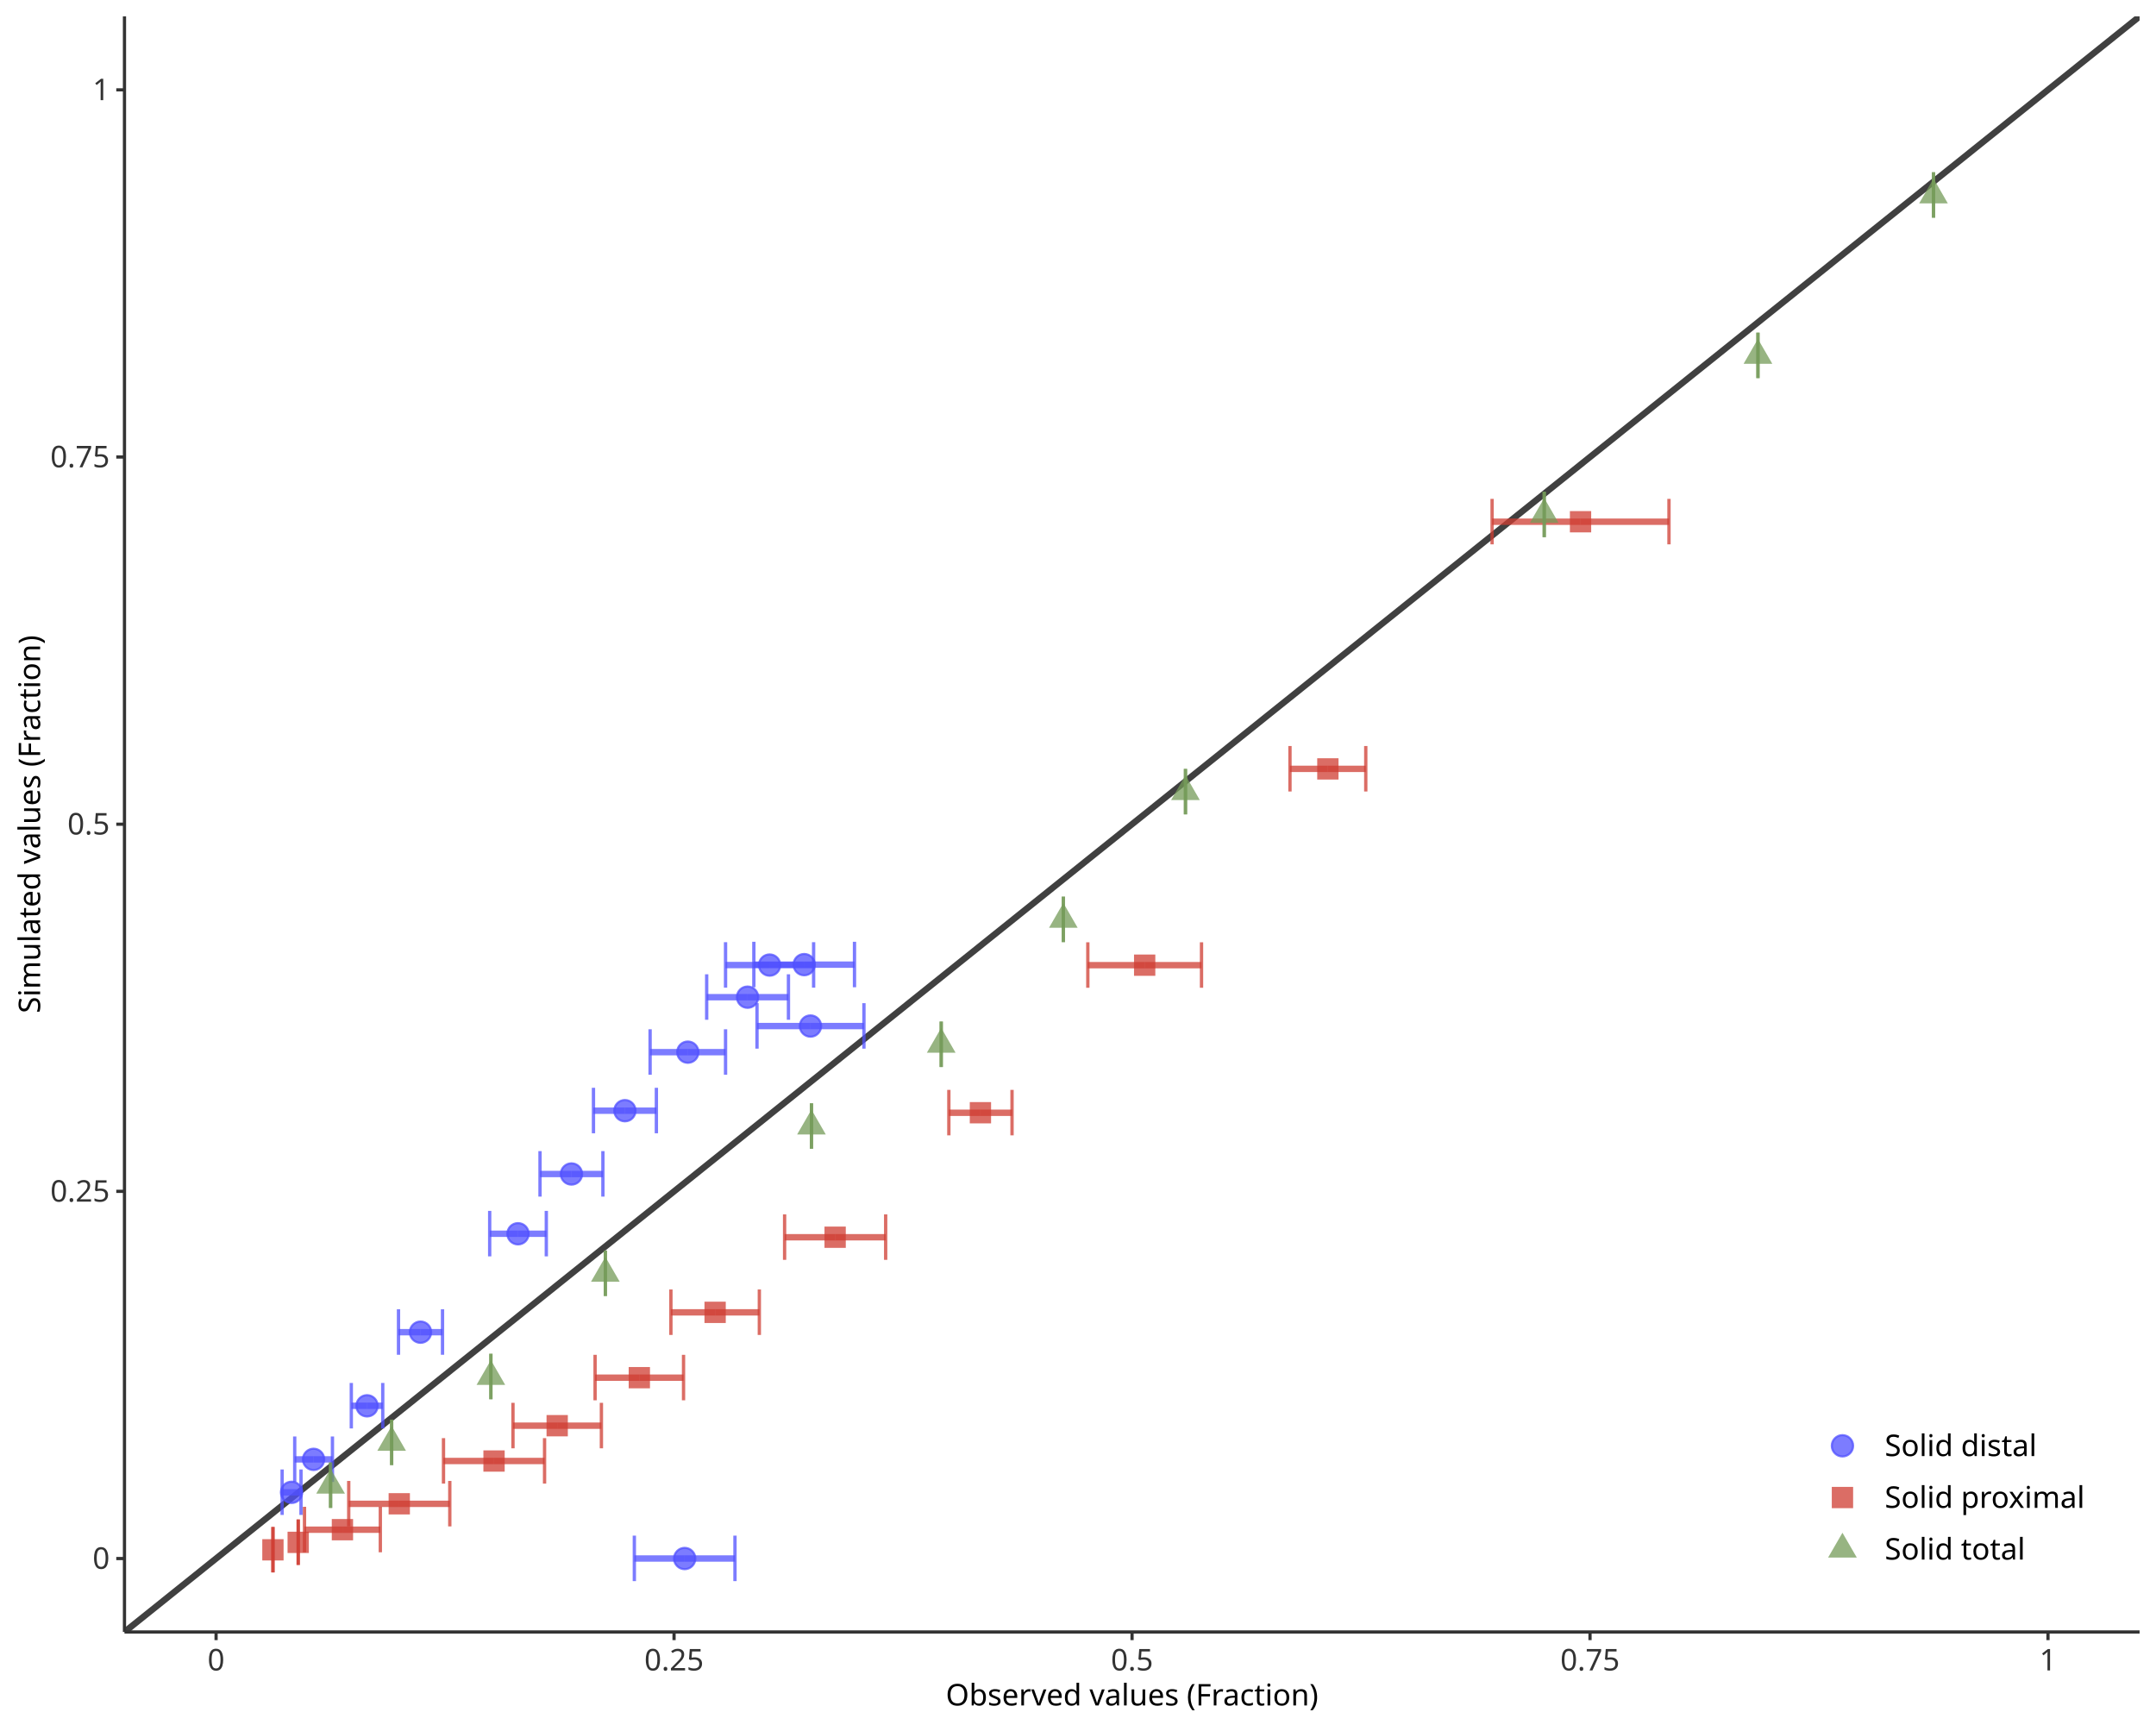
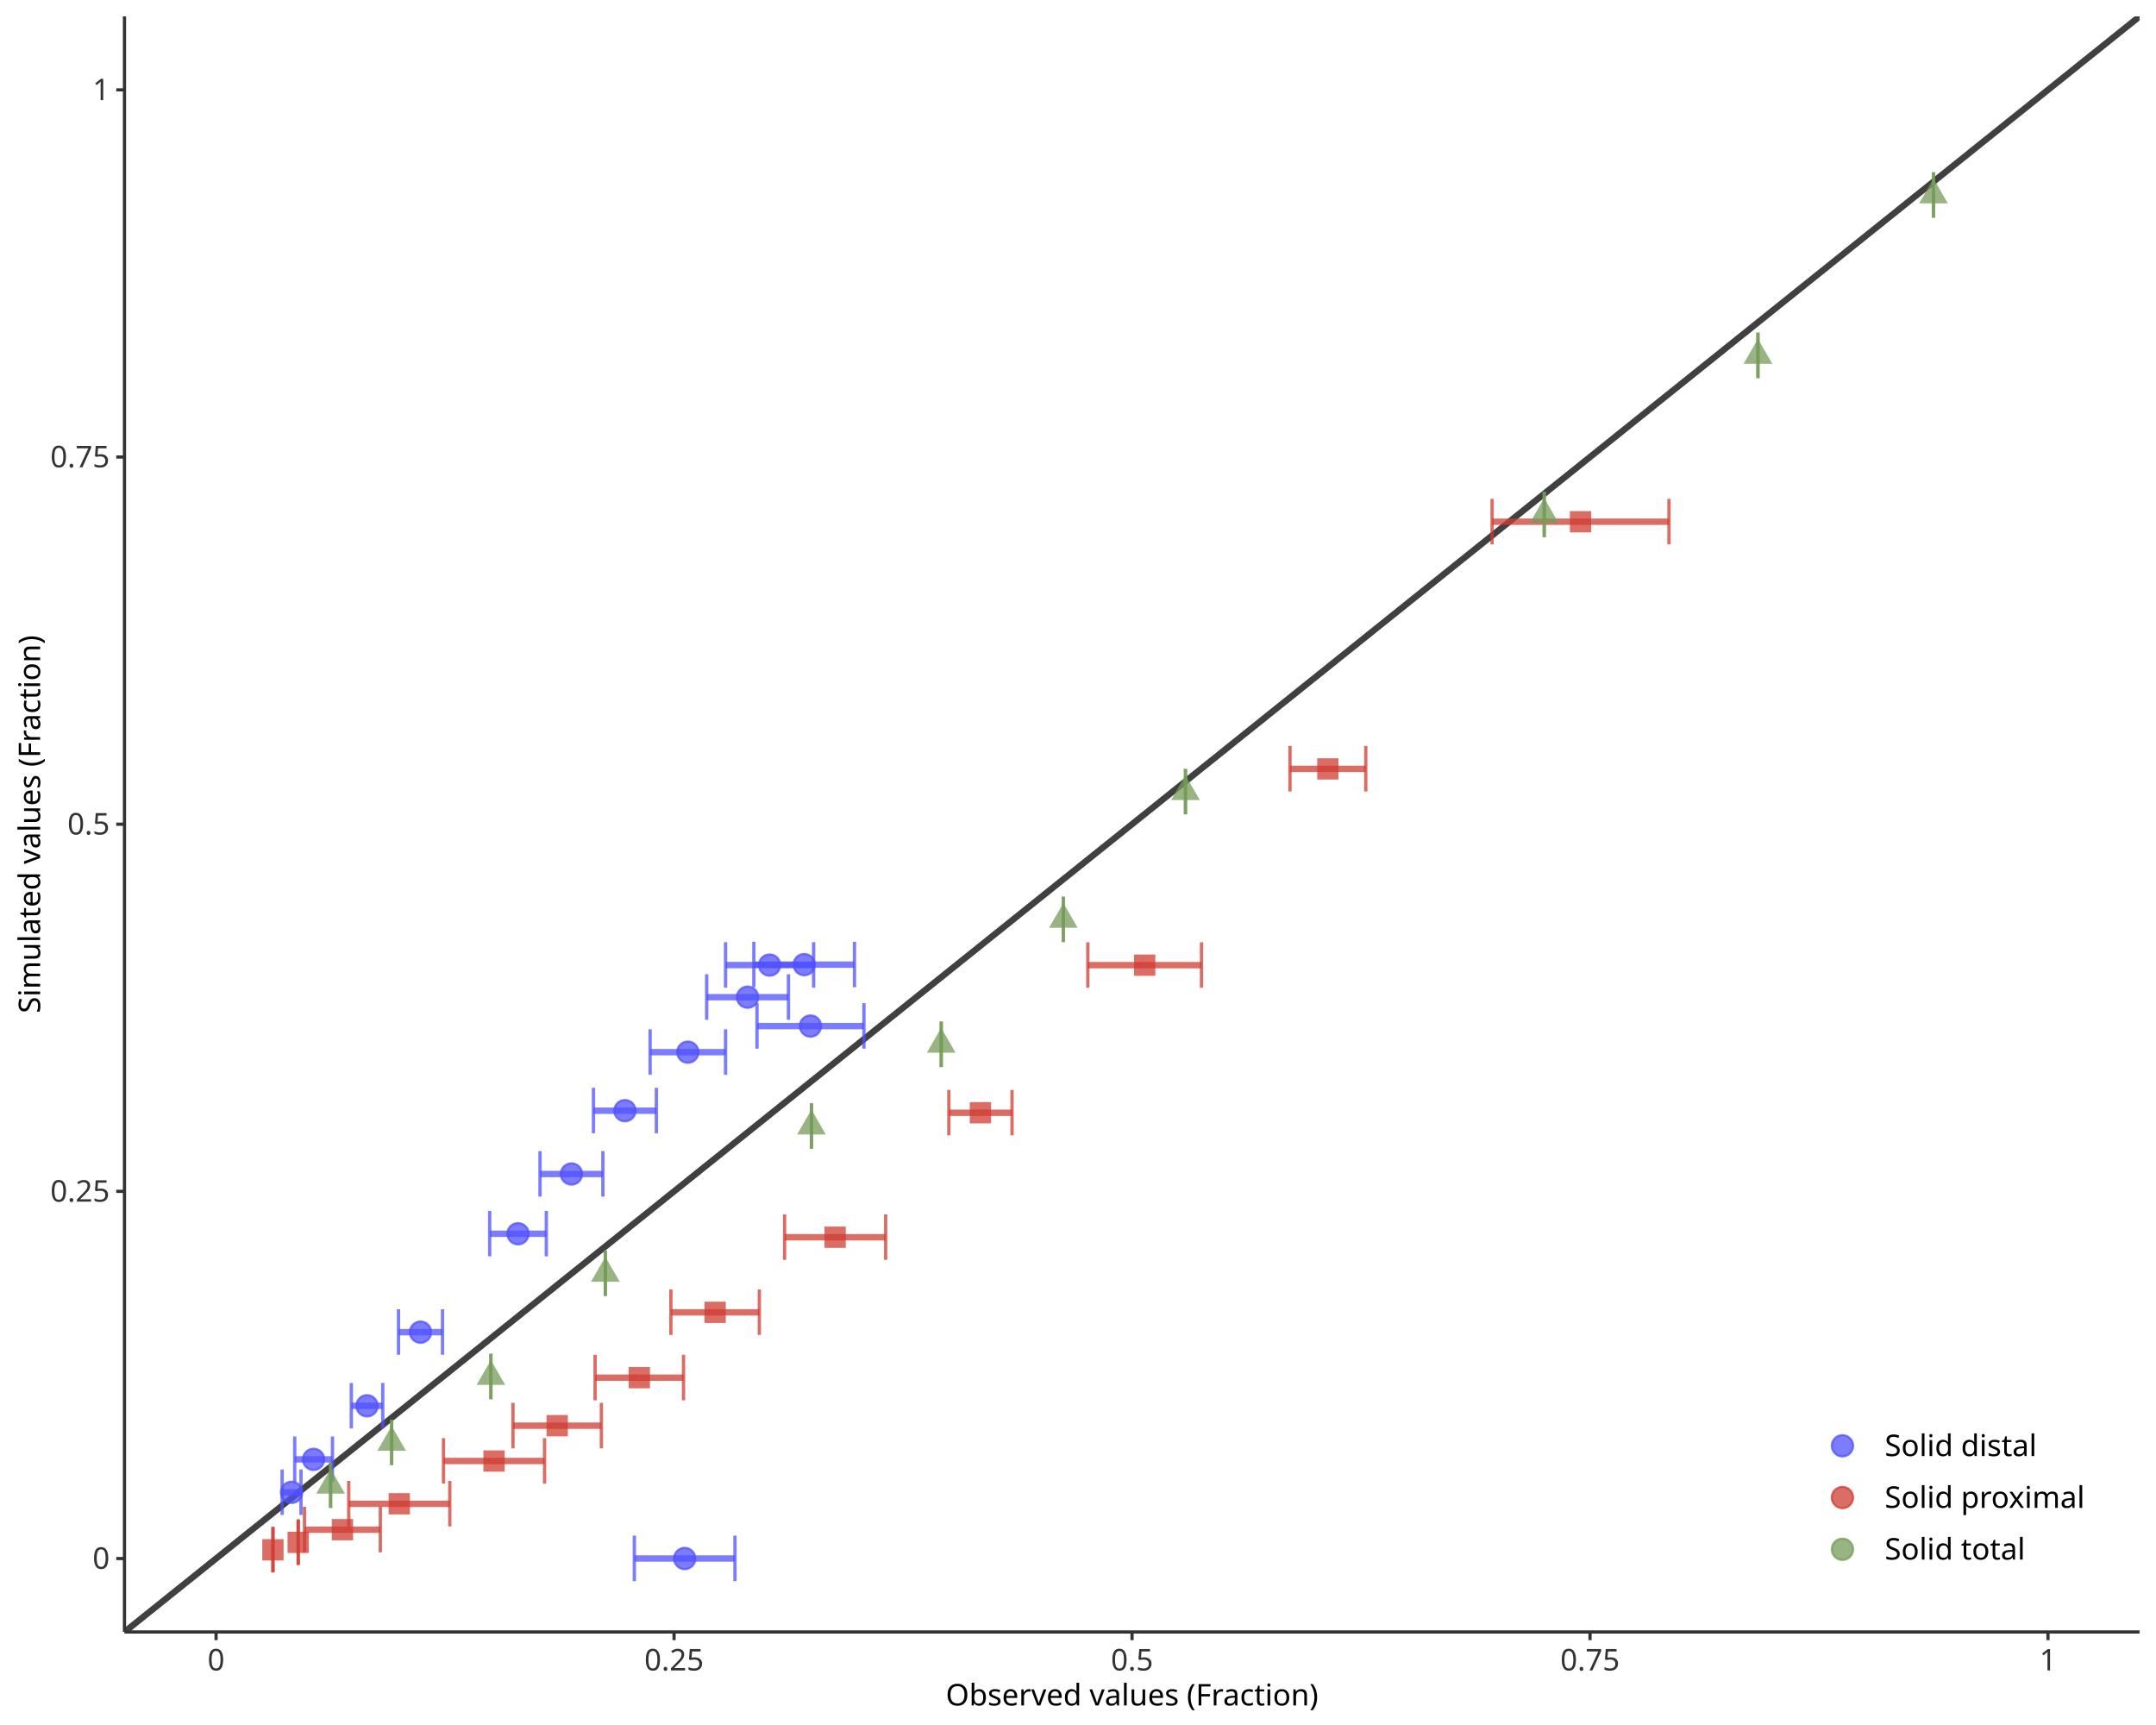
<svg xmlns="http://www.w3.org/2000/svg" class="svglite" data-engine-version="2.0" width="720.00pt" height="576.00pt" viewBox="0 0 720.00 576.00">
  <defs>
    <style type="text/css">
    .svglite line, .svglite polyline, .svglite polygon, .svglite path, .svglite rect, .svglite circle {
      fill: none;
      stroke: #000000;
      stroke-linecap: round;
      stroke-linejoin: round;
      stroke-miterlimit: 10.00;
    }
  </style>
  </defs>
  <rect width="100%" height="100%" style="stroke: none; fill: #FFFFFF;" />
  <defs>
    <clipPath id="cpMC4wMHw3MjAuMDB8MC4wMHw1NzYuMDA=">
      <rect x="0.00" y="0.00" width="720.00" height="576.00" />
    </clipPath>
  </defs>
  <g clip-path="url(#cpMC4wMHw3MjAuMDB8MC4wMHw1NzYuMDA=)">
    <rect x="0.00" y="0.00" width="720.00" height="576.00" style="stroke-width: 1.07; stroke: none; fill: #FFFFFF;" />
  </g>
  <defs>
    <clipPath id="cpNDEuNTd8NzE0LjUyfDUuNDh8NTQ0Ljkz">
      <rect x="41.57" y="5.48" width="672.95" height="539.45" />
    </clipPath>
  </defs>
  <g clip-path="url(#cpNDEuNTd8NzE0LjUyfDUuNDh8NTQ0Ljkz)">
    <rect x="41.57" y="5.48" width="672.95" height="539.45" style="stroke-width: 1.07; stroke: none; fill: #FFFFFF;" />
  </g>
  <g clip-path="url(#cpMC4wMHw3MjAuMDB8MC4wMHw1NzYuMDA=)">
</g>
  <g clip-path="url(#cpNDEuNTd8NzE0LjUyfDUuNDh8NTQ0Ljkz)">
</g>
  <g clip-path="url(#cpMC4wMHw3MjAuMDB8MC4wMHw1NzYuMDA=)">
</g>
  <g clip-path="url(#cpNDEuNTd8NzE0LjUyfDUuNDh8NTQ0Ljkz)">
</g>
  <g clip-path="url(#cpMC4wMHw3MjAuMDB8MC4wMHw1NzYuMDA=)">
</g>
  <g clip-path="url(#cpNDEuNTd8NzE0LjUyfDUuNDh8NTQ0Ljkz)">
</g>
  <g clip-path="url(#cpMC4wMHw3MjAuMDB8MC4wMHw1NzYuMDA=)">
</g>
  <g clip-path="url(#cpNDEuNTd8NzE0LjUyfDUuNDh8NTQ0Ljkz)">
</g>
  <g clip-path="url(#cpMC4wMHw3MjAuMDB8MC4wMHw1NzYuMDA=)">
</g>
  <g clip-path="url(#cpNDEuNTd8NzE0LjUyfDUuNDh8NTQ0Ljkz)">
</g>
  <g clip-path="url(#cpMC4wMHw3MjAuMDB8MC4wMHw1NzYuMDA=)">
</g>
  <g clip-path="url(#cpNDEuNTd8NzE0LjUyfDUuNDh8NTQ0Ljkz)">
</g>
  <g clip-path="url(#cpMC4wMHw3MjAuMDB8MC4wMHw1NzYuMDA=)">
</g>
  <g clip-path="url(#cpNDEuNTd8NzE0LjUyfDUuNDh8NTQ0Ljkz)">
</g>
  <g clip-path="url(#cpMC4wMHw3MjAuMDB8MC4wMHw1NzYuMDA=)">
</g>
  <g clip-path="url(#cpNDEuNTd8NzE0LjUyfDUuNDh8NTQ0Ljkz)">
</g>
  <g clip-path="url(#cpMC4wMHw3MjAuMDB8MC4wMHw1NzYuMDA=)">
</g>
  <g clip-path="url(#cpNDEuNTd8NzE0LjUyfDUuNDh8NTQ0Ljkz)">
</g>
  <g clip-path="url(#cpMC4wMHw3MjAuMDB8MC4wMHw1NzYuMDA=)">
</g>
  <g clip-path="url(#cpNDEuNTd8NzE0LjUyfDUuNDh8NTQ0Ljkz)">
</g>
  <g clip-path="url(#cpMC4wMHw3MjAuMDB8MC4wMHw1NzYuMDA=)">
</g>
  <g clip-path="url(#cpNDEuNTd8NzE0LjUyfDUuNDh8NTQ0Ljkz)">
</g>
  <g clip-path="url(#cpMC4wMHw3MjAuMDB8MC4wMHw1NzYuMDA=)">
</g>
  <g clip-path="url(#cpNDEuNTd8NzE0LjUyfDUuNDh8NTQ0Ljkz)">
</g>
  <g clip-path="url(#cpMC4wMHw3MjAuMDB8MC4wMHw1NzYuMDA=)">
</g>
  <g clip-path="url(#cpNDEuNTd8NzE0LjUyfDUuNDh8NTQ0Ljkz)">
</g>
  <g clip-path="url(#cpMC4wMHw3MjAuMDB8MC4wMHw1NzYuMDA=)">
</g>
  <g clip-path="url(#cpNDEuNTd8NzE0LjUyfDUuNDh8NTQ0Ljkz)">
</g>
  <g clip-path="url(#cpMC4wMHw3MjAuMDB8MC4wMHw1NzYuMDA=)">
</g>
  <g clip-path="url(#cpNDEuNTd8NzE0LjUyfDUuNDh8NTQ0Ljkz)">
</g>
  <g clip-path="url(#cpMC4wMHw3MjAuMDB8MC4wMHw1NzYuMDA=)">
</g>
  <g clip-path="url(#cpNDEuNTd8NzE0LjUyfDUuNDh8NTQ0Ljkz)">
    <line x1="-631.38" y1="1084.39" x2="1387.47" y2="-533.97" style="stroke-width: 2.13; stroke: #000000; stroke-opacity: 0.75; stroke-linecap: butt;" />
    <line x1="211.84" y1="520.41" x2="228.65" y2="520.41" style="stroke-width: 2.13; stroke: #5050FF; stroke-opacity: 0.75; stroke-linecap: butt;" />
    <line x1="252.80" y1="342.61" x2="270.66" y2="342.61" style="stroke-width: 2.13; stroke: #5050FF; stroke-opacity: 0.75; stroke-linecap: butt;" />
    <line x1="251.75" y1="322.10" x2="268.56" y2="322.10" style="stroke-width: 2.13; stroke: #5050FF; stroke-opacity: 0.75; stroke-linecap: butt;" />
    <line x1="242.30" y1="322.25" x2="257.01" y2="322.25" style="stroke-width: 2.13; stroke: #5050FF; stroke-opacity: 0.75; stroke-linecap: butt;" />
    <line x1="236.00" y1="332.97" x2="249.65" y2="332.97" style="stroke-width: 2.13; stroke: #5050FF; stroke-opacity: 0.75; stroke-linecap: butt;" />
    <line x1="217.10" y1="351.33" x2="229.70" y2="351.33" style="stroke-width: 2.13; stroke: #5050FF; stroke-opacity: 0.75; stroke-linecap: butt;" />
    <line x1="198.19" y1="370.87" x2="208.69" y2="370.87" style="stroke-width: 2.13; stroke: #5050FF; stroke-opacity: 0.75; stroke-linecap: butt;" />
    <line x1="180.34" y1="392.01" x2="190.84" y2="392.01" style="stroke-width: 2.13; stroke: #5050FF; stroke-opacity: 0.75; stroke-linecap: butt;" />
    <line x1="163.53" y1="411.97" x2="172.99" y2="411.97" style="stroke-width: 2.13; stroke: #5050FF; stroke-opacity: 0.75; stroke-linecap: butt;" />
    <line x1="133.08" y1="444.83" x2="140.43" y2="444.83" style="stroke-width: 2.13; stroke: #5050FF; stroke-opacity: 0.75; stroke-linecap: butt;" />
    <line x1="117.32" y1="469.42" x2="122.57" y2="469.42" style="stroke-width: 2.13; stroke: #5050FF; stroke-opacity: 0.75; stroke-linecap: butt;" />
    <line x1="98.42" y1="487.30" x2="104.72" y2="487.30" style="stroke-width: 2.13; stroke: #5050FF; stroke-opacity: 0.75; stroke-linecap: butt;" />
    <line x1="94.22" y1="498.31" x2="97.37" y2="498.31" style="stroke-width: 2.13; stroke: #5050FF; stroke-opacity: 0.75; stroke-linecap: butt;" />
    <line x1="498.29" y1="174.21" x2="527.82" y2="174.21" style="stroke-width: 2.13; stroke: #CE3D32; stroke-opacity: 0.75; stroke-linecap: butt;" />
    <line x1="430.79" y1="256.74" x2="443.44" y2="256.74" style="stroke-width: 2.13; stroke: #CE3D32; stroke-opacity: 0.75; stroke-linecap: butt;" />
    <line x1="363.28" y1="322.28" x2="382.27" y2="322.28" style="stroke-width: 2.13; stroke: #CE3D32; stroke-opacity: 0.75; stroke-linecap: butt;" />
    <line x1="316.87" y1="371.56" x2="327.42" y2="371.56" style="stroke-width: 2.13; stroke: #CE3D32; stroke-opacity: 0.75; stroke-linecap: butt;" />
    <line x1="262.02" y1="413.13" x2="278.90" y2="413.13" style="stroke-width: 2.13; stroke: #CE3D32; stroke-opacity: 0.75; stroke-linecap: butt;" />
    <line x1="224.05" y1="438.21" x2="238.82" y2="438.21" style="stroke-width: 2.13; stroke: #CE3D32; stroke-opacity: 0.75; stroke-linecap: butt;" />
    <line x1="198.73" y1="460.03" x2="213.50" y2="460.03" style="stroke-width: 2.13; stroke: #CE3D32; stroke-opacity: 0.75; stroke-linecap: butt;" />
    <line x1="171.31" y1="476.06" x2="186.08" y2="476.06" style="stroke-width: 2.13; stroke: #CE3D32; stroke-opacity: 0.75; stroke-linecap: butt;" />
    <line x1="148.11" y1="487.85" x2="164.98" y2="487.85" style="stroke-width: 2.13; stroke: #CE3D32; stroke-opacity: 0.75; stroke-linecap: butt;" />
    <line x1="116.46" y1="502.14" x2="133.34" y2="502.14" style="stroke-width: 2.13; stroke: #CE3D32; stroke-opacity: 0.75; stroke-linecap: butt;" />
    <line x1="101.69" y1="510.78" x2="114.35" y2="510.78" style="stroke-width: 2.13; stroke: #CE3D32; stroke-opacity: 0.75; stroke-linecap: butt;" />
    <line x1="99.59" y1="515.01" x2="99.59" y2="515.01" style="stroke-width: 2.13; stroke: #CE3D32; stroke-opacity: 0.75; stroke-linecap: butt;" />
    <line x1="91.15" y1="517.51" x2="91.15" y2="517.51" style="stroke-width: 2.13; stroke: #CE3D32; stroke-opacity: 0.75; stroke-linecap: butt;" />
    <line x1="683.93" y1="520.41" x2="683.93" y2="520.41" style="stroke-width: 2.13; stroke: #749B58; stroke-opacity: 0.75; stroke-linecap: butt;" />
    <line x1="645.70" y1="65.15" x2="645.70" y2="65.15" style="stroke-width: 2.13; stroke: #749B58; stroke-opacity: 0.75; stroke-linecap: butt;" />
    <line x1="587.07" y1="118.70" x2="587.07" y2="118.70" style="stroke-width: 2.13; stroke: #749B58; stroke-opacity: 0.75; stroke-linecap: butt;" />
    <line x1="515.70" y1="171.83" x2="515.70" y2="171.83" style="stroke-width: 2.13; stroke: #749B58; stroke-opacity: 0.75; stroke-linecap: butt;" />
    <line x1="395.89" y1="264.38" x2="395.89" y2="264.38" style="stroke-width: 2.13; stroke: #749B58; stroke-opacity: 0.75; stroke-linecap: butt;" />
    <line x1="355.11" y1="307.04" x2="355.11" y2="307.04" style="stroke-width: 2.13; stroke: #749B58; stroke-opacity: 0.75; stroke-linecap: butt;" />
    <line x1="314.32" y1="348.75" x2="314.32" y2="348.75" style="stroke-width: 2.13; stroke: #749B58; stroke-opacity: 0.75; stroke-linecap: butt;" />
    <line x1="270.99" y1="376.04" x2="270.99" y2="376.04" style="stroke-width: 2.13; stroke: #749B58; stroke-opacity: 0.75; stroke-linecap: butt;" />
    <line x1="202.16" y1="425.21" x2="202.16" y2="425.21" style="stroke-width: 2.13; stroke: #749B58; stroke-opacity: 0.75; stroke-linecap: butt;" />
    <line x1="163.93" y1="459.68" x2="163.93" y2="459.68" style="stroke-width: 2.13; stroke: #749B58; stroke-opacity: 0.75; stroke-linecap: butt;" />
    <line x1="130.79" y1="481.67" x2="130.79" y2="481.67" style="stroke-width: 2.13; stroke: #749B58; stroke-opacity: 0.75; stroke-linecap: butt;" />
    <line x1="110.40" y1="495.97" x2="110.40" y2="495.97" style="stroke-width: 2.13; stroke: #749B58; stroke-opacity: 0.75; stroke-linecap: butt;" />
    <line x1="228.65" y1="520.41" x2="245.45" y2="520.41" style="stroke-width: 2.13; stroke: #5050FF; stroke-opacity: 0.75; stroke-linecap: butt;" />
    <line x1="270.66" y1="342.61" x2="288.51" y2="342.61" style="stroke-width: 2.13; stroke: #5050FF; stroke-opacity: 0.75; stroke-linecap: butt;" />
    <line x1="268.56" y1="322.10" x2="285.36" y2="322.10" style="stroke-width: 2.13; stroke: #5050FF; stroke-opacity: 0.75; stroke-linecap: butt;" />
    <line x1="257.01" y1="322.25" x2="271.71" y2="322.25" style="stroke-width: 2.13; stroke: #5050FF; stroke-opacity: 0.75; stroke-linecap: butt;" />
    <line x1="249.65" y1="332.97" x2="263.31" y2="332.97" style="stroke-width: 2.13; stroke: #5050FF; stroke-opacity: 0.75; stroke-linecap: butt;" />
    <line x1="229.70" y1="351.33" x2="242.30" y2="351.33" style="stroke-width: 2.13; stroke: #5050FF; stroke-opacity: 0.75; stroke-linecap: butt;" />
    <line x1="208.69" y1="370.87" x2="219.20" y2="370.87" style="stroke-width: 2.13; stroke: #5050FF; stroke-opacity: 0.75; stroke-linecap: butt;" />
    <line x1="190.84" y1="392.01" x2="201.34" y2="392.01" style="stroke-width: 2.13; stroke: #5050FF; stroke-opacity: 0.75; stroke-linecap: butt;" />
    <line x1="172.99" y1="411.97" x2="182.44" y2="411.97" style="stroke-width: 2.13; stroke: #5050FF; stroke-opacity: 0.75; stroke-linecap: butt;" />
    <line x1="140.43" y1="444.83" x2="147.78" y2="444.83" style="stroke-width: 2.13; stroke: #5050FF; stroke-opacity: 0.75; stroke-linecap: butt;" />
    <line x1="122.57" y1="469.42" x2="127.82" y2="469.42" style="stroke-width: 2.13; stroke: #5050FF; stroke-opacity: 0.75; stroke-linecap: butt;" />
    <line x1="104.72" y1="487.30" x2="111.02" y2="487.30" style="stroke-width: 2.13; stroke: #5050FF; stroke-opacity: 0.75; stroke-linecap: butt;" />
    <line x1="97.37" y1="498.31" x2="100.52" y2="498.31" style="stroke-width: 2.13; stroke: #5050FF; stroke-opacity: 0.75; stroke-linecap: butt;" />
    <line x1="527.82" y1="174.21" x2="557.36" y2="174.21" style="stroke-width: 2.13; stroke: #CE3D32; stroke-opacity: 0.75; stroke-linecap: butt;" />
    <line x1="443.44" y1="256.74" x2="456.10" y2="256.74" style="stroke-width: 2.13; stroke: #CE3D32; stroke-opacity: 0.75; stroke-linecap: butt;" />
    <line x1="382.27" y1="322.28" x2="401.25" y2="322.28" style="stroke-width: 2.13; stroke: #CE3D32; stroke-opacity: 0.75; stroke-linecap: butt;" />
    <line x1="327.42" y1="371.56" x2="337.97" y2="371.56" style="stroke-width: 2.13; stroke: #CE3D32; stroke-opacity: 0.75; stroke-linecap: butt;" />
    <line x1="278.90" y1="413.13" x2="295.77" y2="413.13" style="stroke-width: 2.13; stroke: #CE3D32; stroke-opacity: 0.75; stroke-linecap: butt;" />
    <line x1="238.82" y1="438.21" x2="253.58" y2="438.21" style="stroke-width: 2.13; stroke: #CE3D32; stroke-opacity: 0.75; stroke-linecap: butt;" />
    <line x1="213.50" y1="460.03" x2="228.27" y2="460.03" style="stroke-width: 2.13; stroke: #CE3D32; stroke-opacity: 0.75; stroke-linecap: butt;" />
    <line x1="186.08" y1="476.06" x2="200.84" y2="476.06" style="stroke-width: 2.13; stroke: #CE3D32; stroke-opacity: 0.75; stroke-linecap: butt;" />
    <line x1="164.98" y1="487.85" x2="181.86" y2="487.85" style="stroke-width: 2.13; stroke: #CE3D32; stroke-opacity: 0.75; stroke-linecap: butt;" />
    <line x1="133.34" y1="502.14" x2="150.21" y2="502.14" style="stroke-width: 2.13; stroke: #CE3D32; stroke-opacity: 0.75; stroke-linecap: butt;" />
    <line x1="114.35" y1="510.78" x2="127.01" y2="510.78" style="stroke-width: 2.13; stroke: #CE3D32; stroke-opacity: 0.75; stroke-linecap: butt;" />
    <line x1="99.59" y1="515.01" x2="99.59" y2="515.01" style="stroke-width: 2.13; stroke: #CE3D32; stroke-opacity: 0.75; stroke-linecap: butt;" />
    <line x1="91.15" y1="517.51" x2="91.15" y2="517.51" style="stroke-width: 2.13; stroke: #CE3D32; stroke-opacity: 0.75; stroke-linecap: butt;" />
    <line x1="683.93" y1="520.41" x2="683.93" y2="520.41" style="stroke-width: 2.13; stroke: #749B58; stroke-opacity: 0.75; stroke-linecap: butt;" />
    <line x1="645.70" y1="65.15" x2="645.70" y2="65.15" style="stroke-width: 2.13; stroke: #749B58; stroke-opacity: 0.75; stroke-linecap: butt;" />
    <line x1="587.07" y1="118.70" x2="587.07" y2="118.70" style="stroke-width: 2.13; stroke: #749B58; stroke-opacity: 0.75; stroke-linecap: butt;" />
    <line x1="515.70" y1="171.83" x2="515.70" y2="171.83" style="stroke-width: 2.13; stroke: #749B58; stroke-opacity: 0.75; stroke-linecap: butt;" />
    <line x1="395.89" y1="264.38" x2="395.89" y2="264.38" style="stroke-width: 2.13; stroke: #749B58; stroke-opacity: 0.75; stroke-linecap: butt;" />
    <line x1="355.11" y1="307.04" x2="355.11" y2="307.04" style="stroke-width: 2.13; stroke: #749B58; stroke-opacity: 0.75; stroke-linecap: butt;" />
    <line x1="314.32" y1="348.75" x2="314.32" y2="348.75" style="stroke-width: 2.13; stroke: #749B58; stroke-opacity: 0.75; stroke-linecap: butt;" />
    <line x1="270.99" y1="376.04" x2="270.99" y2="376.04" style="stroke-width: 2.13; stroke: #749B58; stroke-opacity: 0.75; stroke-linecap: butt;" />
    <line x1="202.16" y1="425.21" x2="202.16" y2="425.21" style="stroke-width: 2.13; stroke: #749B58; stroke-opacity: 0.75; stroke-linecap: butt;" />
    <line x1="163.93" y1="459.68" x2="163.93" y2="459.68" style="stroke-width: 2.13; stroke: #749B58; stroke-opacity: 0.75; stroke-linecap: butt;" />
    <line x1="130.79" y1="481.67" x2="130.79" y2="481.67" style="stroke-width: 2.13; stroke: #749B58; stroke-opacity: 0.75; stroke-linecap: butt;" />
    <line x1="110.40" y1="495.97" x2="110.40" y2="495.97" style="stroke-width: 2.13; stroke: #749B58; stroke-opacity: 0.75; stroke-linecap: butt;" />
    <text x="211.84" y="524.30" text-anchor="middle" style="font-size: 15.17px; fill: #5050FF; fill-opacity: 0.75; font-family: sans;" textLength="3.94px" lengthAdjust="spacingAndGlyphs">|</text>
    <text x="252.80" y="346.50" text-anchor="middle" style="font-size: 15.17px; fill: #5050FF; fill-opacity: 0.75; font-family: sans;" textLength="3.94px" lengthAdjust="spacingAndGlyphs">|</text>
    <text x="251.75" y="326.00" text-anchor="middle" style="font-size: 15.17px; fill: #5050FF; fill-opacity: 0.75; font-family: sans;" textLength="3.94px" lengthAdjust="spacingAndGlyphs">|</text>
    <text x="242.30" y="326.14" text-anchor="middle" style="font-size: 15.17px; fill: #5050FF; fill-opacity: 0.75; font-family: sans;" textLength="3.94px" lengthAdjust="spacingAndGlyphs">|</text>
    <text x="236.00" y="336.86" text-anchor="middle" style="font-size: 15.17px; fill: #5050FF; fill-opacity: 0.75; font-family: sans;" textLength="3.94px" lengthAdjust="spacingAndGlyphs">|</text>
    <text x="217.10" y="355.22" text-anchor="middle" style="font-size: 15.17px; fill: #5050FF; fill-opacity: 0.75; font-family: sans;" textLength="3.94px" lengthAdjust="spacingAndGlyphs">|</text>
    <text x="198.19" y="374.76" text-anchor="middle" style="font-size: 15.17px; fill: #5050FF; fill-opacity: 0.75; font-family: sans;" textLength="3.94px" lengthAdjust="spacingAndGlyphs">|</text>
    <text x="180.34" y="395.91" text-anchor="middle" style="font-size: 15.17px; fill: #5050FF; fill-opacity: 0.75; font-family: sans;" textLength="3.94px" lengthAdjust="spacingAndGlyphs">|</text>
    <text x="163.53" y="415.86" text-anchor="middle" style="font-size: 15.17px; fill: #5050FF; fill-opacity: 0.75; font-family: sans;" textLength="3.94px" lengthAdjust="spacingAndGlyphs">|</text>
    <text x="133.08" y="448.72" text-anchor="middle" style="font-size: 15.17px; fill: #5050FF; fill-opacity: 0.75; font-family: sans;" textLength="3.94px" lengthAdjust="spacingAndGlyphs">|</text>
    <text x="117.32" y="473.32" text-anchor="middle" style="font-size: 15.17px; fill: #5050FF; fill-opacity: 0.75; font-family: sans;" textLength="3.94px" lengthAdjust="spacingAndGlyphs">|</text>
    <text x="98.42" y="491.19" text-anchor="middle" style="font-size: 15.17px; fill: #5050FF; fill-opacity: 0.75; font-family: sans;" textLength="3.94px" lengthAdjust="spacingAndGlyphs">|</text>
    <text x="94.22" y="502.20" text-anchor="middle" style="font-size: 15.17px; fill: #5050FF; fill-opacity: 0.75; font-family: sans;" textLength="3.94px" lengthAdjust="spacingAndGlyphs">|</text>
    <text x="498.29" y="178.11" text-anchor="middle" style="font-size: 15.17px; fill: #CE3D32; fill-opacity: 0.75; font-family: sans;" textLength="3.94px" lengthAdjust="spacingAndGlyphs">|</text>
    <text x="430.79" y="260.63" text-anchor="middle" style="font-size: 15.17px; fill: #CE3D32; fill-opacity: 0.75; font-family: sans;" textLength="3.94px" lengthAdjust="spacingAndGlyphs">|</text>
    <text x="363.28" y="326.17" text-anchor="middle" style="font-size: 15.17px; fill: #CE3D32; fill-opacity: 0.75; font-family: sans;" textLength="3.94px" lengthAdjust="spacingAndGlyphs">|</text>
    <text x="316.87" y="375.45" text-anchor="middle" style="font-size: 15.17px; fill: #CE3D32; fill-opacity: 0.75; font-family: sans;" textLength="3.94px" lengthAdjust="spacingAndGlyphs">|</text>
    <text x="262.02" y="417.02" text-anchor="middle" style="font-size: 15.17px; fill: #CE3D32; fill-opacity: 0.75; font-family: sans;" textLength="3.94px" lengthAdjust="spacingAndGlyphs">|</text>
    <text x="224.05" y="442.10" text-anchor="middle" style="font-size: 15.17px; fill: #CE3D32; fill-opacity: 0.75; font-family: sans;" textLength="3.94px" lengthAdjust="spacingAndGlyphs">|</text>
    <text x="198.73" y="463.92" text-anchor="middle" style="font-size: 15.17px; fill: #CE3D32; fill-opacity: 0.75; font-family: sans;" textLength="3.94px" lengthAdjust="spacingAndGlyphs">|</text>
    <text x="171.31" y="479.95" text-anchor="middle" style="font-size: 15.17px; fill: #CE3D32; fill-opacity: 0.75; font-family: sans;" textLength="3.94px" lengthAdjust="spacingAndGlyphs">|</text>
    <text x="148.11" y="491.74" text-anchor="middle" style="font-size: 15.17px; fill: #CE3D32; fill-opacity: 0.75; font-family: sans;" textLength="3.94px" lengthAdjust="spacingAndGlyphs">|</text>
    <text x="116.46" y="506.03" text-anchor="middle" style="font-size: 15.17px; fill: #CE3D32; fill-opacity: 0.75; font-family: sans;" textLength="3.94px" lengthAdjust="spacingAndGlyphs">|</text>
    <text x="101.69" y="514.67" text-anchor="middle" style="font-size: 15.17px; fill: #CE3D32; fill-opacity: 0.75; font-family: sans;" textLength="3.94px" lengthAdjust="spacingAndGlyphs">|</text>
    <text x="99.59" y="518.90" text-anchor="middle" style="font-size: 15.17px; fill: #CE3D32; fill-opacity: 0.75; font-family: sans;" textLength="3.94px" lengthAdjust="spacingAndGlyphs">|</text>
    <text x="91.15" y="521.40" text-anchor="middle" style="font-size: 15.17px; fill: #CE3D32; fill-opacity: 0.75; font-family: sans;" textLength="3.94px" lengthAdjust="spacingAndGlyphs">|</text>
    <text x="683.93" y="524.30" text-anchor="middle" style="font-size: 15.17px; fill: #749B58; fill-opacity: 0.75; font-family: sans;" textLength="3.94px" lengthAdjust="spacingAndGlyphs">|</text>
    <text x="645.70" y="69.04" text-anchor="middle" style="font-size: 15.17px; fill: #749B58; fill-opacity: 0.75; font-family: sans;" textLength="3.94px" lengthAdjust="spacingAndGlyphs">|</text>
    <text x="587.07" y="122.60" text-anchor="middle" style="font-size: 15.17px; fill: #749B58; fill-opacity: 0.75; font-family: sans;" textLength="3.94px" lengthAdjust="spacingAndGlyphs">|</text>
    <text x="515.70" y="175.72" text-anchor="middle" style="font-size: 15.17px; fill: #749B58; fill-opacity: 0.75; font-family: sans;" textLength="3.94px" lengthAdjust="spacingAndGlyphs">|</text>
    <text x="395.89" y="268.27" text-anchor="middle" style="font-size: 15.17px; fill: #749B58; fill-opacity: 0.75; font-family: sans;" textLength="3.94px" lengthAdjust="spacingAndGlyphs">|</text>
    <text x="355.11" y="310.93" text-anchor="middle" style="font-size: 15.17px; fill: #749B58; fill-opacity: 0.75; font-family: sans;" textLength="3.94px" lengthAdjust="spacingAndGlyphs">|</text>
    <text x="314.32" y="352.64" text-anchor="middle" style="font-size: 15.17px; fill: #749B58; fill-opacity: 0.75; font-family: sans;" textLength="3.94px" lengthAdjust="spacingAndGlyphs">|</text>
    <text x="270.99" y="379.93" text-anchor="middle" style="font-size: 15.17px; fill: #749B58; fill-opacity: 0.75; font-family: sans;" textLength="3.94px" lengthAdjust="spacingAndGlyphs">|</text>
    <text x="202.16" y="429.10" text-anchor="middle" style="font-size: 15.17px; fill: #749B58; fill-opacity: 0.75; font-family: sans;" textLength="3.94px" lengthAdjust="spacingAndGlyphs">|</text>
    <text x="163.93" y="463.57" text-anchor="middle" style="font-size: 15.17px; fill: #749B58; fill-opacity: 0.75; font-family: sans;" textLength="3.94px" lengthAdjust="spacingAndGlyphs">|</text>
    <text x="130.79" y="485.56" text-anchor="middle" style="font-size: 15.17px; fill: #749B58; fill-opacity: 0.75; font-family: sans;" textLength="3.94px" lengthAdjust="spacingAndGlyphs">|</text>
    <text x="110.40" y="499.86" text-anchor="middle" style="font-size: 15.17px; fill: #749B58; fill-opacity: 0.75; font-family: sans;" textLength="3.94px" lengthAdjust="spacingAndGlyphs">|</text>
    <text x="245.45" y="524.30" text-anchor="middle" style="font-size: 15.17px; fill: #5050FF; fill-opacity: 0.75; font-family: sans;" textLength="3.94px" lengthAdjust="spacingAndGlyphs">|</text>
    <text x="288.51" y="346.50" text-anchor="middle" style="font-size: 15.17px; fill: #5050FF; fill-opacity: 0.75; font-family: sans;" textLength="3.94px" lengthAdjust="spacingAndGlyphs">|</text>
    <text x="285.36" y="326.00" text-anchor="middle" style="font-size: 15.17px; fill: #5050FF; fill-opacity: 0.75; font-family: sans;" textLength="3.94px" lengthAdjust="spacingAndGlyphs">|</text>
    <text x="271.71" y="326.14" text-anchor="middle" style="font-size: 15.17px; fill: #5050FF; fill-opacity: 0.75; font-family: sans;" textLength="3.94px" lengthAdjust="spacingAndGlyphs">|</text>
    <text x="263.31" y="336.86" text-anchor="middle" style="font-size: 15.17px; fill: #5050FF; fill-opacity: 0.75; font-family: sans;" textLength="3.94px" lengthAdjust="spacingAndGlyphs">|</text>
    <text x="242.30" y="355.22" text-anchor="middle" style="font-size: 15.17px; fill: #5050FF; fill-opacity: 0.75; font-family: sans;" textLength="3.94px" lengthAdjust="spacingAndGlyphs">|</text>
    <text x="219.20" y="374.76" text-anchor="middle" style="font-size: 15.17px; fill: #5050FF; fill-opacity: 0.75; font-family: sans;" textLength="3.94px" lengthAdjust="spacingAndGlyphs">|</text>
    <text x="201.34" y="395.91" text-anchor="middle" style="font-size: 15.17px; fill: #5050FF; fill-opacity: 0.75; font-family: sans;" textLength="3.94px" lengthAdjust="spacingAndGlyphs">|</text>
    <text x="182.44" y="415.86" text-anchor="middle" style="font-size: 15.17px; fill: #5050FF; fill-opacity: 0.75; font-family: sans;" textLength="3.94px" lengthAdjust="spacingAndGlyphs">|</text>
    <text x="147.78" y="448.72" text-anchor="middle" style="font-size: 15.17px; fill: #5050FF; fill-opacity: 0.75; font-family: sans;" textLength="3.94px" lengthAdjust="spacingAndGlyphs">|</text>
    <text x="127.82" y="473.32" text-anchor="middle" style="font-size: 15.17px; fill: #5050FF; fill-opacity: 0.75; font-family: sans;" textLength="3.94px" lengthAdjust="spacingAndGlyphs">|</text>
    <text x="111.02" y="491.19" text-anchor="middle" style="font-size: 15.17px; fill: #5050FF; fill-opacity: 0.75; font-family: sans;" textLength="3.94px" lengthAdjust="spacingAndGlyphs">|</text>
    <text x="100.52" y="502.20" text-anchor="middle" style="font-size: 15.17px; fill: #5050FF; fill-opacity: 0.75; font-family: sans;" textLength="3.94px" lengthAdjust="spacingAndGlyphs">|</text>
    <text x="557.36" y="178.11" text-anchor="middle" style="font-size: 15.17px; fill: #CE3D32; fill-opacity: 0.75; font-family: sans;" textLength="3.94px" lengthAdjust="spacingAndGlyphs">|</text>
    <text x="456.10" y="260.63" text-anchor="middle" style="font-size: 15.17px; fill: #CE3D32; fill-opacity: 0.75; font-family: sans;" textLength="3.94px" lengthAdjust="spacingAndGlyphs">|</text>
    <text x="401.25" y="326.17" text-anchor="middle" style="font-size: 15.17px; fill: #CE3D32; fill-opacity: 0.75; font-family: sans;" textLength="3.94px" lengthAdjust="spacingAndGlyphs">|</text>
    <text x="337.97" y="375.45" text-anchor="middle" style="font-size: 15.17px; fill: #CE3D32; fill-opacity: 0.75; font-family: sans;" textLength="3.94px" lengthAdjust="spacingAndGlyphs">|</text>
    <text x="295.77" y="417.02" text-anchor="middle" style="font-size: 15.17px; fill: #CE3D32; fill-opacity: 0.75; font-family: sans;" textLength="3.94px" lengthAdjust="spacingAndGlyphs">|</text>
    <text x="253.58" y="442.10" text-anchor="middle" style="font-size: 15.17px; fill: #CE3D32; fill-opacity: 0.75; font-family: sans;" textLength="3.94px" lengthAdjust="spacingAndGlyphs">|</text>
    <text x="228.27" y="463.92" text-anchor="middle" style="font-size: 15.17px; fill: #CE3D32; fill-opacity: 0.75; font-family: sans;" textLength="3.94px" lengthAdjust="spacingAndGlyphs">|</text>
    <text x="200.84" y="479.95" text-anchor="middle" style="font-size: 15.17px; fill: #CE3D32; fill-opacity: 0.75; font-family: sans;" textLength="3.94px" lengthAdjust="spacingAndGlyphs">|</text>
    <text x="181.86" y="491.74" text-anchor="middle" style="font-size: 15.17px; fill: #CE3D32; fill-opacity: 0.75; font-family: sans;" textLength="3.94px" lengthAdjust="spacingAndGlyphs">|</text>
    <text x="150.21" y="506.03" text-anchor="middle" style="font-size: 15.17px; fill: #CE3D32; fill-opacity: 0.75; font-family: sans;" textLength="3.94px" lengthAdjust="spacingAndGlyphs">|</text>
    <text x="127.01" y="514.67" text-anchor="middle" style="font-size: 15.17px; fill: #CE3D32; fill-opacity: 0.75; font-family: sans;" textLength="3.94px" lengthAdjust="spacingAndGlyphs">|</text>
    <text x="99.59" y="518.90" text-anchor="middle" style="font-size: 15.17px; fill: #CE3D32; fill-opacity: 0.75; font-family: sans;" textLength="3.94px" lengthAdjust="spacingAndGlyphs">|</text>
    <text x="91.15" y="521.40" text-anchor="middle" style="font-size: 15.17px; fill: #CE3D32; fill-opacity: 0.75; font-family: sans;" textLength="3.94px" lengthAdjust="spacingAndGlyphs">|</text>
    <text x="683.93" y="524.30" text-anchor="middle" style="font-size: 15.17px; fill: #749B58; fill-opacity: 0.75; font-family: sans;" textLength="3.94px" lengthAdjust="spacingAndGlyphs">|</text>
    <text x="645.70" y="69.04" text-anchor="middle" style="font-size: 15.17px; fill: #749B58; fill-opacity: 0.75; font-family: sans;" textLength="3.94px" lengthAdjust="spacingAndGlyphs">|</text>
    <text x="587.07" y="122.60" text-anchor="middle" style="font-size: 15.17px; fill: #749B58; fill-opacity: 0.75; font-family: sans;" textLength="3.94px" lengthAdjust="spacingAndGlyphs">|</text>
    <text x="515.70" y="175.72" text-anchor="middle" style="font-size: 15.17px; fill: #749B58; fill-opacity: 0.75; font-family: sans;" textLength="3.94px" lengthAdjust="spacingAndGlyphs">|</text>
    <text x="395.89" y="268.27" text-anchor="middle" style="font-size: 15.17px; fill: #749B58; fill-opacity: 0.75; font-family: sans;" textLength="3.94px" lengthAdjust="spacingAndGlyphs">|</text>
    <text x="355.11" y="310.93" text-anchor="middle" style="font-size: 15.17px; fill: #749B58; fill-opacity: 0.75; font-family: sans;" textLength="3.94px" lengthAdjust="spacingAndGlyphs">|</text>
    <text x="314.32" y="352.64" text-anchor="middle" style="font-size: 15.17px; fill: #749B58; fill-opacity: 0.75; font-family: sans;" textLength="3.94px" lengthAdjust="spacingAndGlyphs">|</text>
    <text x="270.99" y="379.93" text-anchor="middle" style="font-size: 15.17px; fill: #749B58; fill-opacity: 0.75; font-family: sans;" textLength="3.94px" lengthAdjust="spacingAndGlyphs">|</text>
    <text x="202.16" y="429.10" text-anchor="middle" style="font-size: 15.17px; fill: #749B58; fill-opacity: 0.75; font-family: sans;" textLength="3.94px" lengthAdjust="spacingAndGlyphs">|</text>
    <text x="163.93" y="463.57" text-anchor="middle" style="font-size: 15.17px; fill: #749B58; fill-opacity: 0.75; font-family: sans;" textLength="3.94px" lengthAdjust="spacingAndGlyphs">|</text>
    <text x="130.79" y="485.56" text-anchor="middle" style="font-size: 15.17px; fill: #749B58; fill-opacity: 0.75; font-family: sans;" textLength="3.94px" lengthAdjust="spacingAndGlyphs">|</text>
    <text x="110.40" y="499.86" text-anchor="middle" style="font-size: 15.17px; fill: #749B58; fill-opacity: 0.75; font-family: sans;" textLength="3.94px" lengthAdjust="spacingAndGlyphs">|</text>
    <circle cx="228.65" cy="520.41" r="3.56" style="stroke-width: 0.71; stroke: #5050FF; stroke-opacity: 0.75; fill: #5050FF; fill-opacity: 0.75;" />
    <circle cx="270.66" cy="342.61" r="3.56" style="stroke-width: 0.71; stroke: #5050FF; stroke-opacity: 0.75; fill: #5050FF; fill-opacity: 0.75;" />
    <circle cx="268.56" cy="322.10" r="3.56" style="stroke-width: 0.71; stroke: #5050FF; stroke-opacity: 0.75; fill: #5050FF; fill-opacity: 0.75;" />
    <circle cx="257.01" cy="322.25" r="3.56" style="stroke-width: 0.71; stroke: #5050FF; stroke-opacity: 0.75; fill: #5050FF; fill-opacity: 0.75;" />
    <circle cx="249.65" cy="332.97" r="3.56" style="stroke-width: 0.71; stroke: #5050FF; stroke-opacity: 0.75; fill: #5050FF; fill-opacity: 0.75;" />
    <circle cx="229.70" cy="351.33" r="3.56" style="stroke-width: 0.71; stroke: #5050FF; stroke-opacity: 0.75; fill: #5050FF; fill-opacity: 0.75;" />
    <circle cx="208.69" cy="370.87" r="3.56" style="stroke-width: 0.71; stroke: #5050FF; stroke-opacity: 0.75; fill: #5050FF; fill-opacity: 0.75;" />
    <circle cx="190.84" cy="392.01" r="3.56" style="stroke-width: 0.71; stroke: #5050FF; stroke-opacity: 0.75; fill: #5050FF; fill-opacity: 0.75;" />
    <circle cx="172.99" cy="411.97" r="3.56" style="stroke-width: 0.71; stroke: #5050FF; stroke-opacity: 0.75; fill: #5050FF; fill-opacity: 0.75;" />
    <circle cx="140.43" cy="444.83" r="3.56" style="stroke-width: 0.71; stroke: #5050FF; stroke-opacity: 0.75; fill: #5050FF; fill-opacity: 0.75;" />
    <circle cx="122.57" cy="469.42" r="3.56" style="stroke-width: 0.71; stroke: #5050FF; stroke-opacity: 0.75; fill: #5050FF; fill-opacity: 0.75;" />
    <circle cx="104.72" cy="487.30" r="3.56" style="stroke-width: 0.71; stroke: #5050FF; stroke-opacity: 0.75; fill: #5050FF; fill-opacity: 0.75;" />
    <circle cx="97.37" cy="498.31" r="3.56" style="stroke-width: 0.71; stroke: #5050FF; stroke-opacity: 0.75; fill: #5050FF; fill-opacity: 0.75;" />
    <polygon points="524.27,177.77 531.38,177.77 531.38,170.66 524.27,170.66 " style="stroke-width: 0.71; stroke: none; fill: #CE3D32; fill-opacity: 0.75;" />
    <polygon points="439.89,260.30 447.00,260.30 447.00,253.19 439.89,253.19 " style="stroke-width: 0.71; stroke: none; fill: #CE3D32; fill-opacity: 0.75;" />
    <polygon points="378.71,325.84 385.82,325.84 385.82,318.73 378.71,318.73 " style="stroke-width: 0.71; stroke: none; fill: #CE3D32; fill-opacity: 0.75;" />
    <polygon points="323.86,375.11 330.97,375.11 330.97,368.00 323.86,368.00 " style="stroke-width: 0.71; stroke: none; fill: #CE3D32; fill-opacity: 0.75;" />
    <polygon points="275.34,416.68 282.45,416.68 282.45,409.57 275.34,409.57 " style="stroke-width: 0.71; stroke: none; fill: #CE3D32; fill-opacity: 0.75;" />
    <polygon points="235.26,441.77 242.37,441.77 242.37,434.65 235.26,434.65 " style="stroke-width: 0.71; stroke: none; fill: #CE3D32; fill-opacity: 0.75;" />
    <polygon points="209.95,463.58 217.06,463.58 217.06,456.47 209.95,456.47 " style="stroke-width: 0.71; stroke: none; fill: #CE3D32; fill-opacity: 0.75;" />
    <polygon points="182.52,479.62 189.63,479.62 189.63,472.50 182.52,472.50 " style="stroke-width: 0.71; stroke: none; fill: #CE3D32; fill-opacity: 0.75;" />
    <polygon points="161.43,491.41 168.54,491.41 168.54,484.30 161.43,484.30 " style="stroke-width: 0.71; stroke: none; fill: #CE3D32; fill-opacity: 0.75;" />
    <polygon points="129.78,505.69 136.89,505.69 136.89,498.58 129.78,498.58 " style="stroke-width: 0.71; stroke: none; fill: #CE3D32; fill-opacity: 0.75;" />
    <polygon points="110.80,514.34 117.91,514.34 117.91,507.22 110.80,507.22 " style="stroke-width: 0.71; stroke: none; fill: #CE3D32; fill-opacity: 0.75;" />
    <polygon points="96.03,518.57 103.14,518.57 103.14,511.46 96.03,511.46 " style="stroke-width: 0.71; stroke: none; fill: #CE3D32; fill-opacity: 0.75;" />
    <polygon points="87.59,521.06 94.70,521.06 94.70,513.95 87.59,513.95 " style="stroke-width: 0.71; stroke: none; fill: #CE3D32; fill-opacity: 0.75;" />
    <polygon points="683.93,514.88 688.72,523.18 679.14,523.18 " style="stroke-width: 0.71; stroke: none; fill: #749B58; fill-opacity: 0.75;" />
    <polygon points="645.70,59.62 650.48,67.91 640.91,67.91 " style="stroke-width: 0.71; stroke: none; fill: #749B58; fill-opacity: 0.75;" />
    <polygon points="587.07,113.18 591.86,121.47 582.28,121.47 " style="stroke-width: 0.71; stroke: none; fill: #749B58; fill-opacity: 0.75;" />
    <polygon points="515.70,166.30 520.48,174.59 510.91,174.59 " style="stroke-width: 0.71; stroke: none; fill: #749B58; fill-opacity: 0.75;" />
    <polygon points="395.89,258.85 400.68,267.15 391.10,267.15 " style="stroke-width: 0.71; stroke: none; fill: #749B58; fill-opacity: 0.75;" />
    <polygon points="355.11,301.51 359.89,309.80 350.32,309.80 " style="stroke-width: 0.71; stroke: none; fill: #749B58; fill-opacity: 0.75;" />
    <polygon points="314.32,343.22 319.11,351.51 309.53,351.51 " style="stroke-width: 0.71; stroke: none; fill: #749B58; fill-opacity: 0.75;" />
    <polygon points="270.99,370.51 275.77,378.81 266.20,378.81 " style="stroke-width: 0.71; stroke: none; fill: #749B58; fill-opacity: 0.75;" />
    <polygon points="202.16,419.68 206.95,427.98 197.37,427.98 " style="stroke-width: 0.71; stroke: none; fill: #749B58; fill-opacity: 0.75;" />
    <polygon points="163.93,454.15 168.71,462.44 159.14,462.44 " style="stroke-width: 0.71; stroke: none; fill: #749B58; fill-opacity: 0.75;" />
    <polygon points="130.79,476.14 135.58,484.44 126.00,484.44 " style="stroke-width: 0.71; stroke: none; fill: #749B58; fill-opacity: 0.75;" />
    <polygon points="110.40,490.44 115.19,498.74 105.61,498.74 " style="stroke-width: 0.71; stroke: none; fill: #749B58; fill-opacity: 0.75;" />
  </g>
  <g clip-path="url(#cpMC4wMHw3MjAuMDB8MC4wMHw1NzYuMDA=)">
    <polyline points="41.57,544.93 41.57,5.48 " style="stroke-width: 1.07; stroke: #333333; stroke-linecap: butt;" />
    <text x="36.64" y="523.85" text-anchor="end" style="font-size: 10.00px; fill: #333333; font-family: sans;" textLength="5.56px" lengthAdjust="spacingAndGlyphs">0</text>
    <text x="36.64" y="401.25" text-anchor="end" style="font-size: 10.00px; fill: #333333; font-family: sans;" textLength="19.46px" lengthAdjust="spacingAndGlyphs">0.25</text>
    <text x="36.64" y="278.65" text-anchor="end" style="font-size: 10.00px; fill: #333333; font-family: sans;" textLength="13.90px" lengthAdjust="spacingAndGlyphs">0.5</text>
    <text x="36.64" y="156.04" text-anchor="end" style="font-size: 10.00px; fill: #333333; font-family: sans;" textLength="19.46px" lengthAdjust="spacingAndGlyphs">0.75</text>
    <text x="36.64" y="33.44" text-anchor="end" style="font-size: 10.00px; fill: #333333; font-family: sans;" textLength="5.56px" lengthAdjust="spacingAndGlyphs">1</text>
    <polyline points="38.83,520.41 41.57,520.41 " style="stroke-width: 1.07; stroke: #333333; stroke-linecap: butt;" />
    <polyline points="38.83,397.81 41.57,397.81 " style="stroke-width: 1.07; stroke: #333333; stroke-linecap: butt;" />
    <polyline points="38.83,275.21 41.57,275.21 " style="stroke-width: 1.07; stroke: #333333; stroke-linecap: butt;" />
    <polyline points="38.83,152.60 41.57,152.60 " style="stroke-width: 1.07; stroke: #333333; stroke-linecap: butt;" />
    <polyline points="38.83,30.00 41.57,30.00 " style="stroke-width: 1.07; stroke: #333333; stroke-linecap: butt;" />
    <polyline points="41.57,544.93 714.52,544.93 " style="stroke-width: 1.07; stroke: #333333; stroke-linecap: butt;" />
    <polyline points="72.16,547.67 72.16,544.93 " style="stroke-width: 1.07; stroke: #333333; stroke-linecap: butt;" />
    <polyline points="225.10,547.67 225.10,544.93 " style="stroke-width: 1.07; stroke: #333333; stroke-linecap: butt;" />
    <polyline points="378.05,547.67 378.05,544.93 " style="stroke-width: 1.07; stroke: #333333; stroke-linecap: butt;" />
    <polyline points="530.99,547.67 530.99,544.93 " style="stroke-width: 1.07; stroke: #333333; stroke-linecap: butt;" />
    <polyline points="683.93,547.67 683.93,544.93 " style="stroke-width: 1.07; stroke: #333333; stroke-linecap: butt;" />
    <text x="72.16" y="557.78" text-anchor="middle" style="font-size: 10.00px; fill: #333333; font-family: sans;" textLength="5.56px" lengthAdjust="spacingAndGlyphs">0</text>
    <text x="225.10" y="557.78" text-anchor="middle" style="font-size: 10.00px; fill: #333333; font-family: sans;" textLength="19.46px" lengthAdjust="spacingAndGlyphs">0.25</text>
    <text x="378.05" y="557.78" text-anchor="middle" style="font-size: 10.00px; fill: #333333; font-family: sans;" textLength="13.90px" lengthAdjust="spacingAndGlyphs">0.5</text>
    <text x="530.99" y="557.78" text-anchor="middle" style="font-size: 10.00px; fill: #333333; font-family: sans;" textLength="19.46px" lengthAdjust="spacingAndGlyphs">0.75</text>
    <text x="683.93" y="557.78" text-anchor="middle" style="font-size: 10.00px; fill: #333333; font-family: sans;" textLength="5.56px" lengthAdjust="spacingAndGlyphs">1</text>
    <text x="378.05" y="569.48" text-anchor="middle" style="font-size: 10.00px; font-family: sans;" textLength="120.62px" lengthAdjust="spacingAndGlyphs">Observed values (Fraction)</text>
    <text transform="translate(13.40,275.21) rotate(-90)" text-anchor="middle" style="font-size: 10.00px; font-family: sans;" textLength="121.73px" lengthAdjust="spacingAndGlyphs">Simulated values (Fraction)</text>
    <rect x="601.17" y="463.17" width="96.53" height="68.28" style="stroke-width: 1.07; stroke: none; fill: #FFFFFF;" />
    <rect x="606.65" y="474.13" width="17.28" height="17.28" style="stroke-width: 1.07; stroke: none; fill: #FFFFFF;" />
    <circle cx="615.29" cy="482.77" r="3.56" style="stroke-width: 0.71; stroke: #5050FF; stroke-opacity: 0.75; fill: #5050FF; fill-opacity: 0.75;" />
    <rect x="606.65" y="491.41" width="17.28" height="17.28" style="stroke-width: 1.07; stroke: none; fill: #FFFFFF;" />
-     <polygon points="611.73,503.60 618.85,503.60 618.85,496.49 611.73,496.49 " style="stroke-width: 0.71; stroke: none; fill: #CE3D32; fill-opacity: 0.75;" />
+     <circle cx="615.29" cy="500.05" r="3.56" style="stroke-width: 0.71; stroke: #CE3D32; stroke-opacity: 0.75; fill: #CE3D32; fill-opacity: 0.75;" />
    <rect x="606.65" y="508.69" width="17.28" height="17.28" style="stroke-width: 1.07; stroke: none; fill: #FFFFFF;" />
-     <polygon points="615.29,511.80 620.08,520.09 610.50,520.09 " style="stroke-width: 0.71; stroke: none; fill: #749B58; fill-opacity: 0.75;" />
+     <circle cx="615.29" cy="517.33" r="3.56" style="stroke-width: 0.71; stroke: #749B58; stroke-opacity: 0.75; fill: #749B58; fill-opacity: 0.75;" />
    <text x="629.41" y="486.21" style="font-size: 10.00px; font-family: sans;" textLength="48.36px" lengthAdjust="spacingAndGlyphs">Solid distal</text>
    <text x="629.41" y="503.49" style="font-size: 10.00px; font-family: sans;" textLength="62.81px" lengthAdjust="spacingAndGlyphs">Solid proximal</text>
    <text x="629.41" y="520.77" style="font-size: 10.00px; font-family: sans;" textLength="43.91px" lengthAdjust="spacingAndGlyphs">Solid total</text>
  </g>
</svg>
